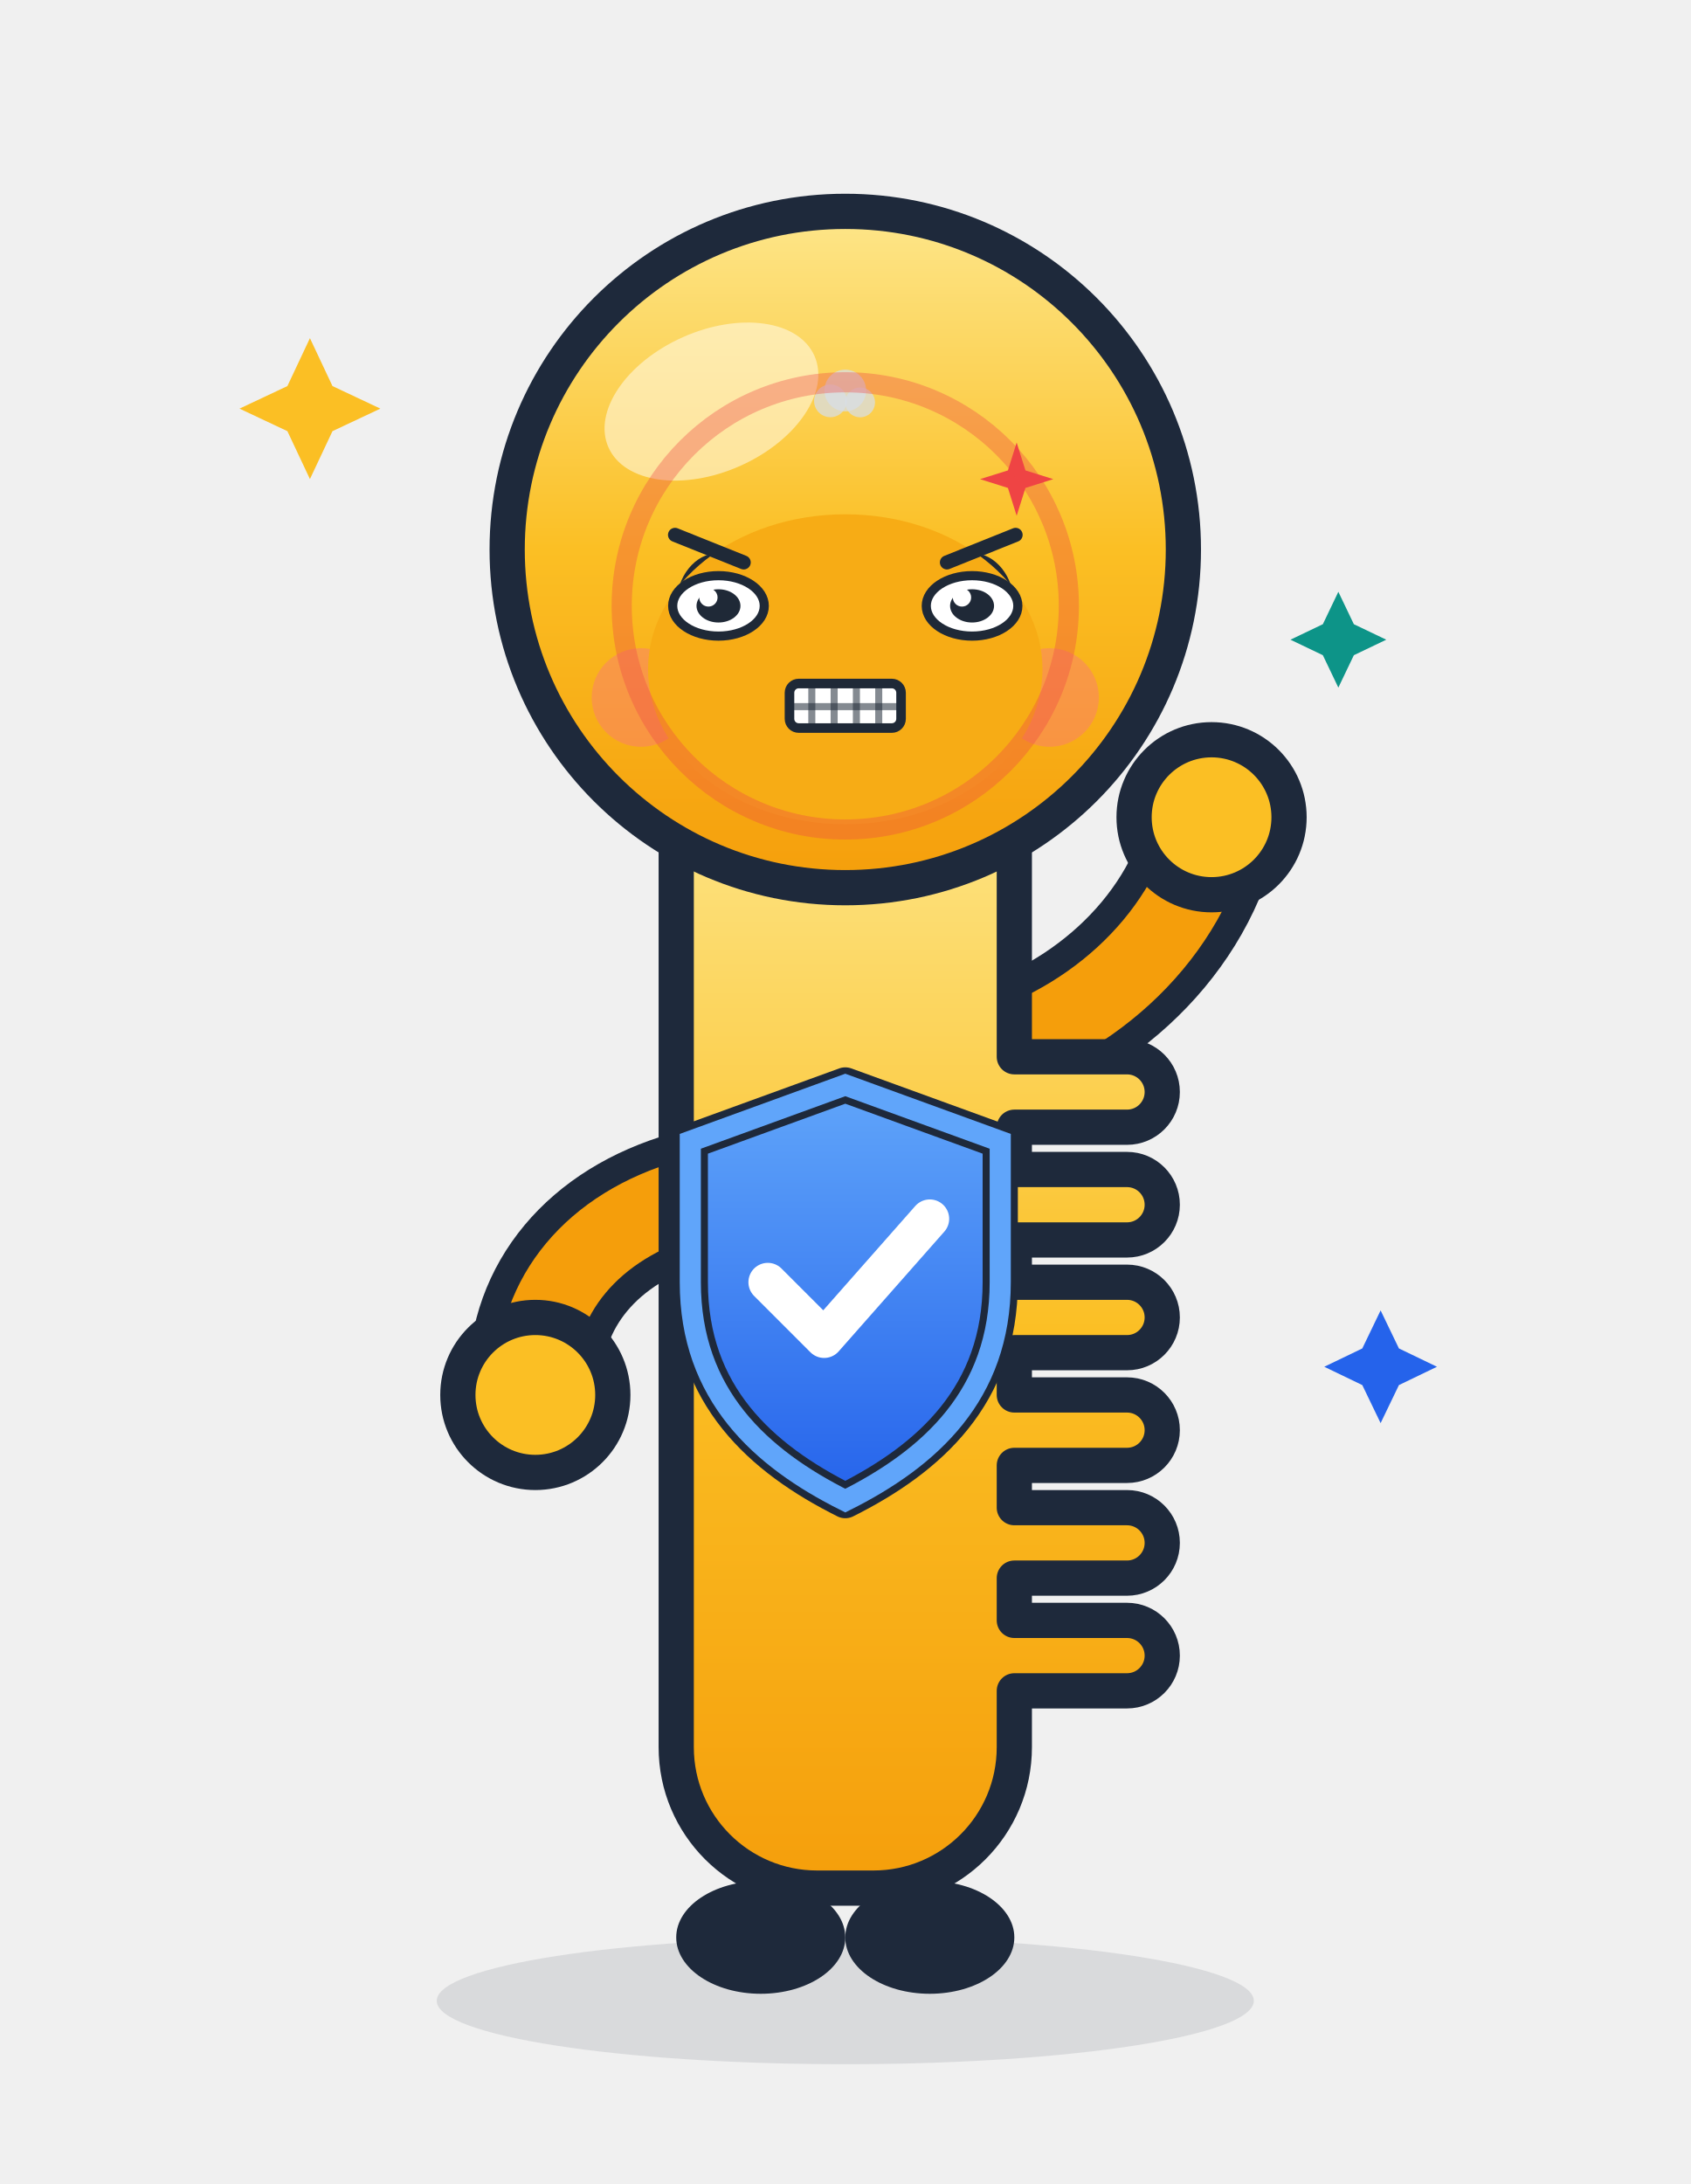
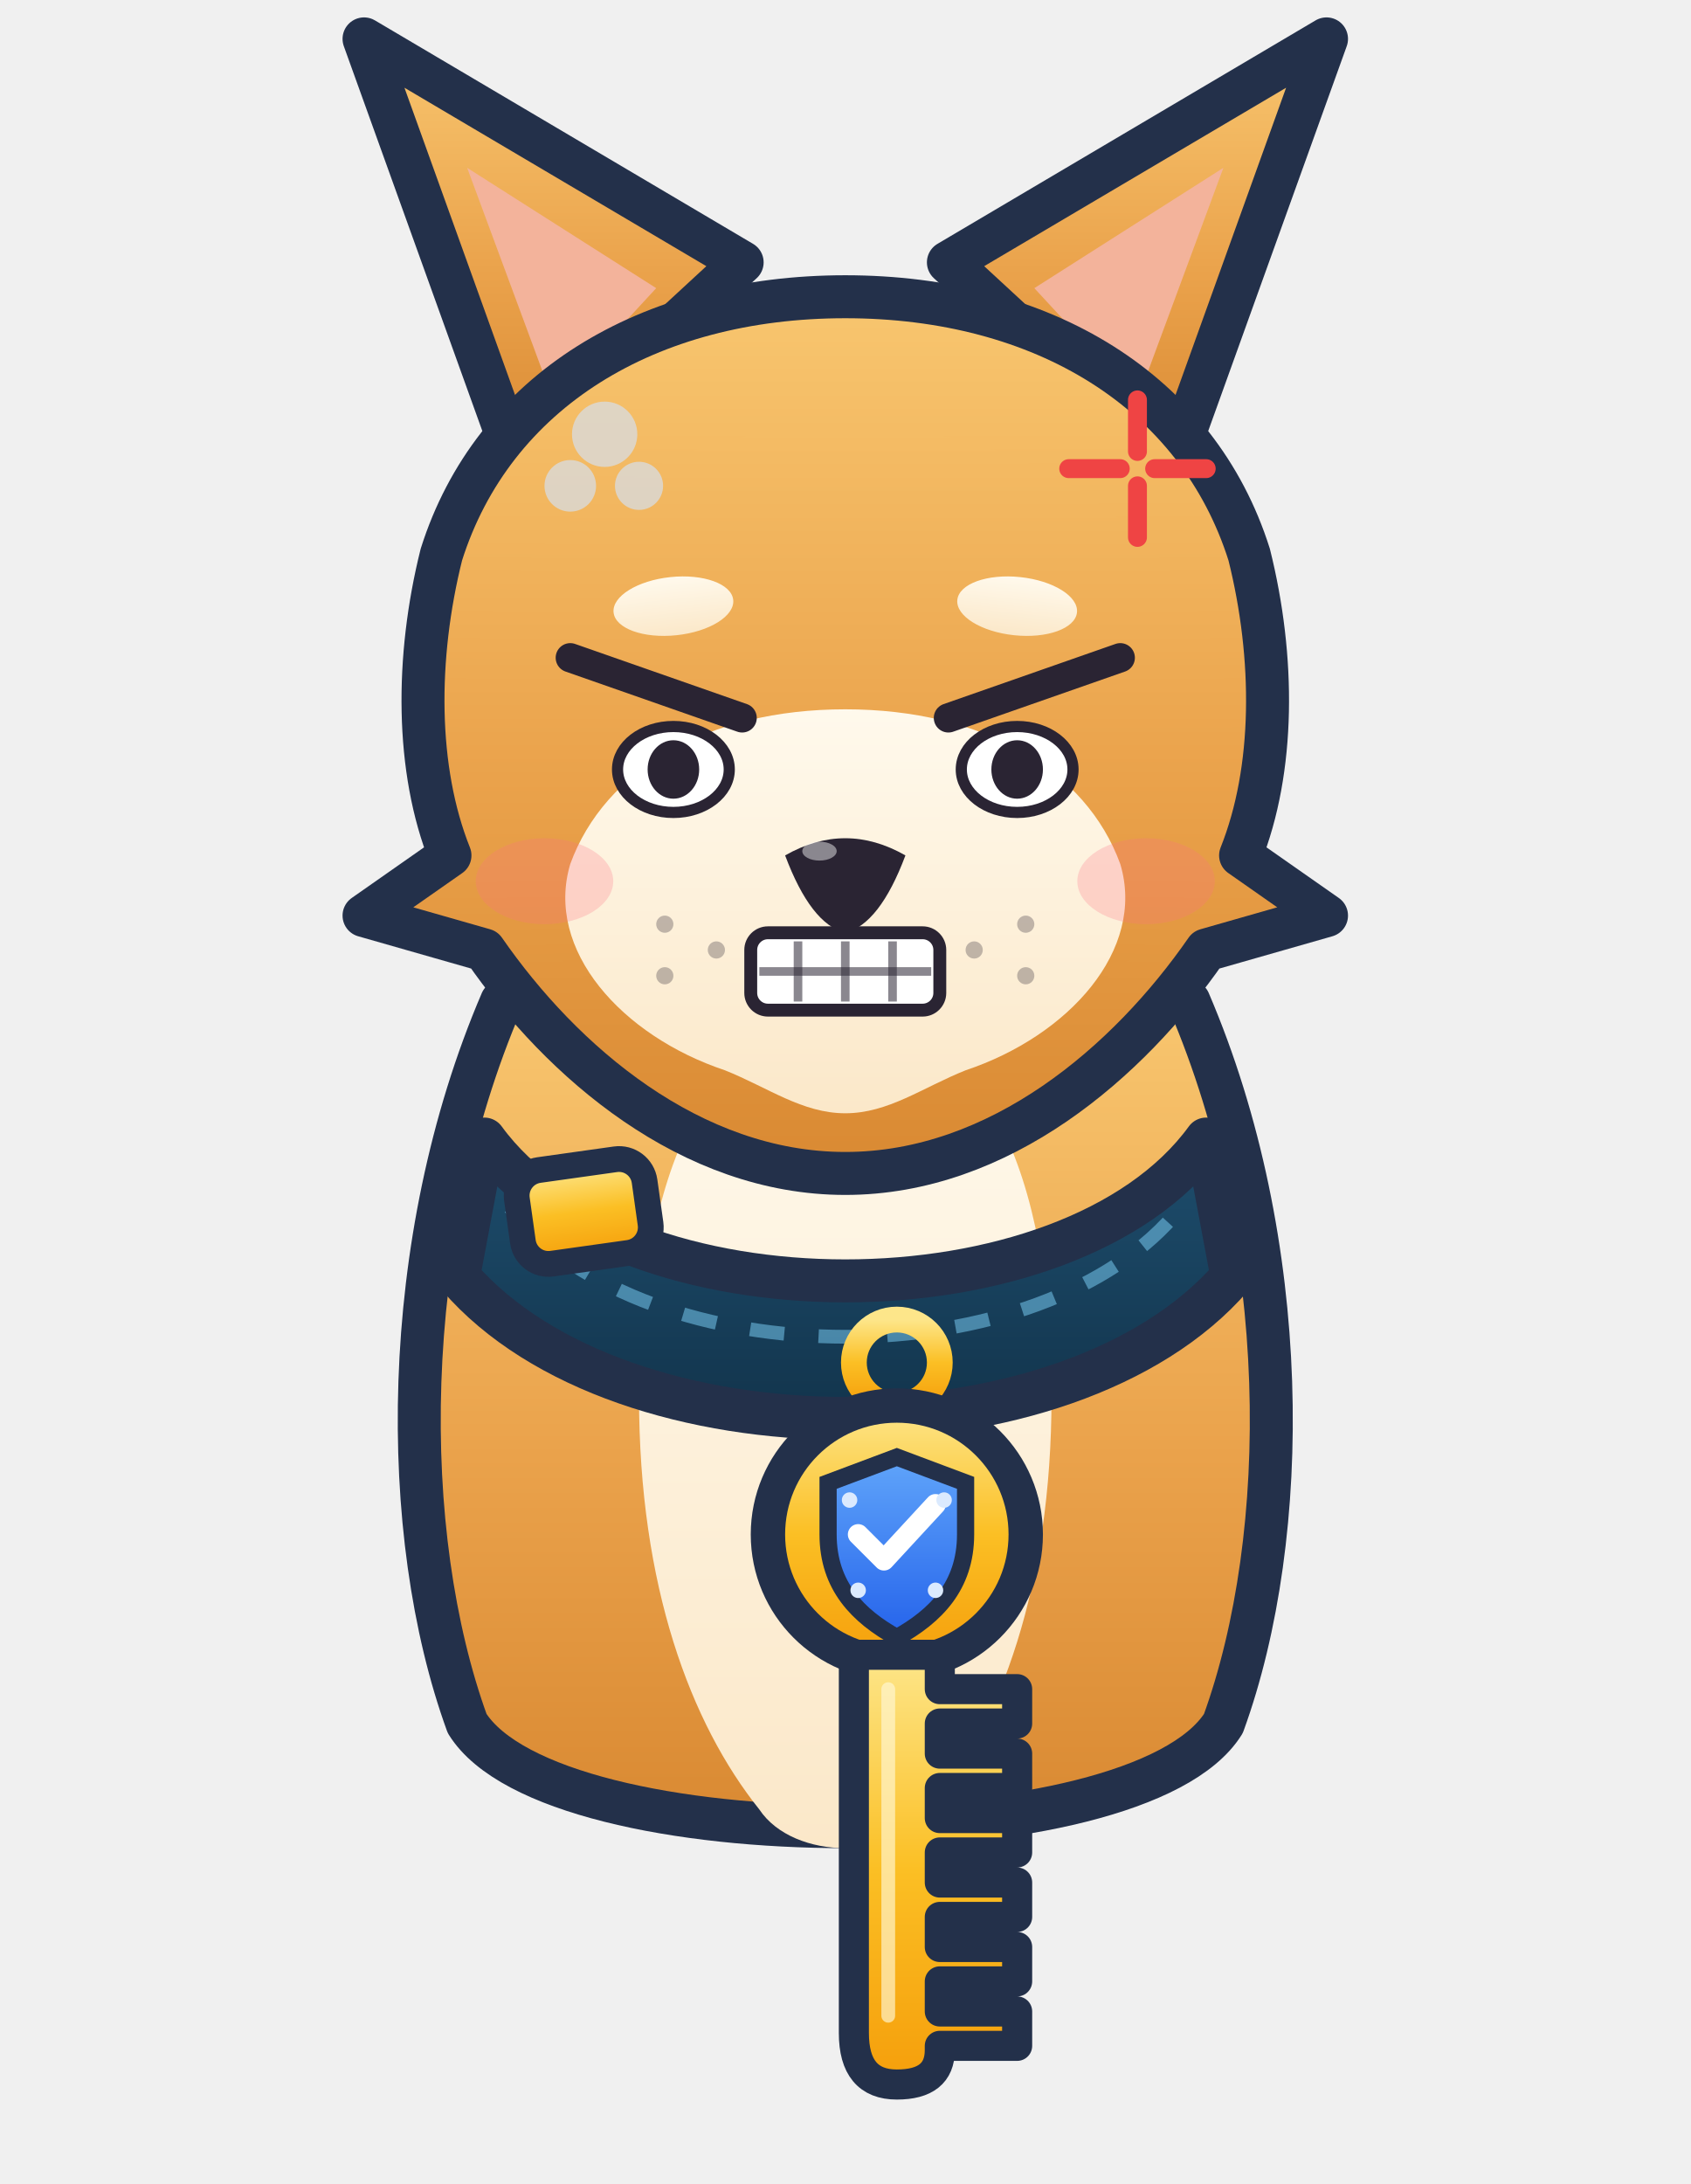
<svg xmlns="http://www.w3.org/2000/svg" viewBox="0 0 240 310" width="240" height="310" role="img" aria-label="钥匙小卫 Kee · 愤怒 Angry">
-   <style>
- .ex-motion { animation: ex-shake 0.24s ease-in-out infinite; transform-box: fill-box; transform-origin: 50% 50%; }
+   <style>.ex-motion { animation: ex-bob 3.2s ease-in-out infinite; transform-box: fill-box; transform-origin: 50% 50%; }
.ex-anim-tear { animation: ex-tear 1.8s ease-in infinite; transform-box: fill-box; transform-origin: center; }
.ex-anim-sweat { animation: ex-tear 1.5s ease-in infinite; transform-box: fill-box; transform-origin: center; }
.ex-anim-heart { animation: ex-heart 2.2s ease-out infinite; transform-box: fill-box; transform-origin: center; }
.ex-anim-spark { animation: ex-spark 1.9s ease-in-out infinite; transform-box: fill-box; transform-origin: center; }
.ex-anim-rain { animation: ex-rain 1.4s linear infinite; transform-box: fill-box; transform-origin: center; }
.ex-anim-confetti { animation: ex-confetti 2.4s linear infinite; transform-box: fill-box; transform-origin: center; }
.ex-anim-pulse { animation: ex-pulse 1.6s ease-in-out infinite; transform-box: fill-box; transform-origin: center; }
.ex-anim-knock { animation: ex-knock 0.55s ease-in-out infinite; transform-box: fill-box; transform-origin: center; }
.ex-anim-knockline { animation: ex-knockline 0.55s ease-out infinite; transform-box: fill-box; transform-origin: center; }
.ex-anim-palm { animation: ex-palm 0.9s ease-in-out infinite; transform-box: fill-box; transform-origin: center; }
.ex-anim-steam { animation: ex-steam 1.8s ease-out infinite; transform-box: fill-box; transform-origin: center; }
.ex-anim-shock { animation: ex-shock 0.5s ease-in-out infinite; transform-box: fill-box; transform-origin: center; }
.ex-anim-please { animation: ex-please 1.4s ease-in-out infinite; transform-box: fill-box; transform-origin: center; }
.ex-anim-drift { animation: ex-drift 4.5s ease-in-out infinite; transform-box: fill-box; transform-origin: center; }
- @keyframes ex-shake { 0%,100% { transform: translateX(0); } 20% { transform: translateX(-3.54px); } 40% { transform: translateX(3.54px); } 60% { transform: translateX(-2.29px); } 80% { transform: translateX(1.46px); } }
+ @keyframes ex-bob { 0%,100% { transform: translateY(0); } 50% { transform: translateY(-2.08px); } }
@keyframes ex-tear { 0% { transform: translateY(0); opacity: 0; } 18% { opacity: 1; } 100% { transform: translateY(8px); opacity: 0; } }
@keyframes ex-heart { 0% { transform: translateY(0) scale(.65); opacity: 0; } 20% { opacity: 1; } 100% { transform: translateY(-11.7px) scale(1.15); opacity: 0; } }
@keyframes ex-spark { 0%,100% { transform: scale(.6) rotate(0deg); opacity: .3; } 50% { transform: scale(1.15) rotate(25deg); opacity: 1; } }
@keyframes ex-rain { 0% { transform: translateY(0); opacity: 0; } 20% { opacity: 1; } 100% { transform: translateY(8px); opacity: 0; } }
@keyframes ex-confetti { 0% { transform: translateY(-4px) rotate(0deg); opacity: 1; } 100% { transform: translateY(14px) rotate(200deg); opacity: 0; } }
@keyframes ex-pulse { 0%,100% { transform: scale(1); opacity: .35; } 50% { transform: scale(1.18); opacity: .7; } }
@keyframes ex-knock { 0%,100% { transform: translateX(3px); } 35% { transform: translateX(0); } }
@keyframes ex-knockline { 0%,100% { transform: scaleX(.6); opacity: .35; } 35% { transform: scaleX(1); opacity: 1; } }
@keyframes ex-palm { 0%,100% { transform: translateY(0) rotate(0deg); } 50% { transform: translateY(-1px) rotate(-4deg); } }
@keyframes ex-steam { 0% { transform: translateY(0); opacity: .7; } 100% { transform: translateY(-7px); opacity: 0; } }
@keyframes ex-shock { 0%,100% { transform: scaleX(.7); opacity: .4; } 50% { transform: scaleX(1.25); opacity: 1; } }
@keyframes ex-please { 0%,100% { transform: translateY(0); } 50% { transform: translateY(-1.5px); } }
@keyframes ex-drift { 0%,100% { transform: translateY(0); } 50% { transform: translateY(-1.5px); } }
@media (prefers-reduced-motion: reduce) {
  .ex-motion, [class*="ex-anim-"] { animation: none !important; }
- }
- </style>
+ }</style>
  <g class="ex-motion ex-angry">
-     <g class="ex-base">
+     <g transform="translate(120 108) scale(1.22) translate(-120 -100)">
      <defs>
+         <linearGradient id="keeFur" x1="0" y1="0" x2="0" y2="1">
+           <stop offset="0" stop-color="#F8C66F" />
+           <stop offset=".55" stop-color="#EAA24B" />
+           <stop offset="1" stop-color="#D98932" />
+         </linearGradient>
+         <linearGradient id="keeFace" gradientUnits="userSpaceOnUse" x1="0" y1="46" x2="0" y2="148">
+           <stop offset="0" stop-color="#F8C66F" />
+           <stop offset=".55" stop-color="#EAA24B" />
+           <stop offset="1" stop-color="#D98932" />
+         </linearGradient>
+         <linearGradient id="keeCream" x1="0" y1="0" x2="0" y2="1">
+           <stop offset="0" stop-color="#FFF9EC" />
+           <stop offset="1" stop-color="#FBE8C9" />
+         </linearGradient>
        <linearGradient id="keeGold" x1="0" y1="0" x2="0" y2="1">
          <stop offset="0" stop-color="#FDE68A" />
          <stop offset=".5" stop-color="#FBBF24" />
          <stop offset="1" stop-color="#F59E0B" />
        </linearGradient>
        <linearGradient id="keeShield" x1="0" y1="0" x2="0" y2="1">
          <stop offset="0" stop-color="#60A5FA" />
          <stop offset="1" stop-color="#2563EB" />
        </linearGradient>
+         <linearGradient id="keeCollar" x1="0" y1="0" x2="0" y2="1">
+           <stop offset="0" stop-color="#1E4E6E" />
+           <stop offset="1" stop-color="#12344C" />
+         </linearGradient>
      </defs>
-       <ellipse cx="120" cy="284" rx="58" ry="9" fill="#0F172A" opacity=".10" />
-       <g>
-         <ellipse cx="108" cy="275" rx="12" ry="8" fill="#1E293B" />
-         <ellipse cx="132" cy="275" rx="12" ry="8" fill="#1E293B" />
+       <g class="ex-base">
+         <path d="M80 128 C68 156 68 190 76 212 C86 228 154 228 164 212 C172 190 172 156 160 128 Z" fill="url(#keeFur)" stroke="#23304A" stroke-width="5" stroke-linejoin="round" />
+         <path d="M120 130 C104 130 96 148 96 174 C96 196 102 212 110 222 C114 228 126 228 130 222 C138 212 144 196 144 174 C144 148 136 130 120 130 Z" fill="url(#keeCream)" />
+         <path d="M78 144 C94 166 146 166 162 144 L165 160 C146 182 94 182 75 160 Z" fill="url(#keeCollar)" stroke="#23304A" stroke-width="5" stroke-linejoin="round" />
+         <path d="M81 152 C97 172 143 172 159 152" fill="none" stroke="#7DD3FC" stroke-width="1.6" stroke-dasharray="4 4" opacity=".5" />
+         <rect x="82" y="147" width="15" height="11" rx="3" fill="url(#keeGold)" stroke="#23304A" stroke-width="3" transform="rotate(-8 89 152)" />
+         <circle cx="126" cy="170" r="5" fill="none" stroke="url(#keeGold)" stroke-width="3" />
        <g>
-           <path d="M138 150 C154 146 168 134 172 118" fill="none" stroke="#1E293B" stroke-width="19" stroke-linecap="round" />
-           <path d="M138 150 C154 146 168 134 172 118" fill="none" stroke="#F59E0B" stroke-width="11" stroke-linecap="round" />
-           <circle cx="172" cy="116" r="11" fill="#FBBF24" stroke="#1E293B" stroke-width="5" />
+           <circle cx="126" cy="190" r="15" fill="url(#keeGold)" stroke="#23304A" stroke-width="4" />
+           <path d="M126 181 L134 184 V190 C134 196 130.5 199.5 126 202 C121.5 199.5 118 196 118 190 V184 Z" fill="url(#keeShield)" stroke="#23304A" stroke-width="2" />
+           <path d="M121.5 190 L124.5 193 L130.5 186.5" fill="none" stroke="#FFFFFF" stroke-width="2.4" stroke-linecap="round" stroke-linejoin="round" />
+           <circle cx="120.5" cy="186" r=".9" fill="#DBEAFE" />
+           <circle cx="131.5" cy="186" r=".9" fill="#DBEAFE" />
+           <circle cx="121.5" cy="196.5" r=".9" fill="#DBEAFE" />
+           <circle cx="130.5" cy="196.5" r=".9" fill="#DBEAFE" />
+           <path d="M121 204 L121 248 Q121 254 126 254 Q131 254 131 250                  L131 249.5 L140 249.5 L140 245.5 L131 245.5                  L131 242 L140 242 L140 238 L131 238                  L131 234.5 L140 234.5 L140 230.5 L131 230.5                  L131 227 L140 227 L140 223 L131 223                  L131 219.5 L140 219.5 L140 215.5 L131 215.5                  L131 212 L140 212 L140 208 L131 208                  L131 204 Z" fill="url(#keeGold)" stroke="#23304A" stroke-width="3.5" stroke-linejoin="round" />
+           <path d="M125 208 V246" stroke="#FFF7D6" stroke-width="1.6" stroke-linecap="round" opacity=".65" />
        </g>
-         <path d="M98 170 C84 174 76 184 76 196" fill="none" stroke="#1E293B" stroke-width="19" stroke-linecap="round" />
-         <path d="M98 170 C84 174 76 184 76 196" fill="none" stroke="#F59E0B" stroke-width="11" stroke-linecap="round" />
-         <circle cx="76" cy="198" r="11" fill="#FBBF24" stroke="#1E293B" stroke-width="5" />
-         <path d="M96 110 H144 V150 h16 a5 5 0 0 1 0 10 h-16 V166 h16 a5 5 0 0 1 0 10 h-16 V182 h16 a5 5 0 0 1 0 10 h-16 V198 h16 a5 5 0 0 1 0 10 h-16 V214 h16 a5 5 0 0 1 0 10 h-16 V230 h16 a5 5 0 0 1 0 10 h-16 V248 a20 20 0 0 1 -20 20 H116 a20 20 0 0 1 -20 -20 Z" fill="url(#keeGold)" stroke="#1E293B" stroke-width="5" stroke-linejoin="round" />
-         <path d="M120 154 L142 162 V182 C142 198 132 207 120 213 C108 207 98 198 98 182 V162 Z" fill="url(#keeShield)" stroke="#1E293B" stroke-width="5" stroke-linejoin="round" />
-         <path d="M109 182 l8 8 l15 -17" fill="none" stroke="#FFFFFF" stroke-width="5.5" stroke-linecap="round" stroke-linejoin="round" />
-         <g transform="translate(120 182)">
-           <path d="M0 -28 L22 -20 V0 C22 16 12 25 0 31 C-12 25 -22 16 -22 0 V-20 Z" fill="none" stroke="#60A5FA" stroke-width="3">
-         
-         
-       </path>
+         <path d="M82 66 L64 16 L108 42 Z" fill="url(#keeFur)" stroke="#23304A" stroke-width="5" stroke-linejoin="round" />
+         <path d="M158 66 L176 16 L132 42 Z" fill="url(#keeFur)" stroke="#23304A" stroke-width="5" stroke-linejoin="round" />
+         <path d="M86 58 L76 31 L98 45 Z" fill="#F3B39B" />
+         <path d="M154 58 L164 31 L142 45 Z" fill="#F3B39B" />
+         <path d="M120 46 C97 46 79 57 73 76 C70 88 70 101 74 111 L64 118 L78 122 C87 135 102 148 120 148 C138 148 153 135 162 122 L176 118 L166 111 C170 101 170 88 167 76 C161 57 143 46 120 46 Z" fill="url(#keeFur)" stroke="#23304A" stroke-width="5" stroke-linejoin="round" />
+       </g>
+       <g class="ex-face">
+         <ellipse cx="120" cy="98" rx="45" ry="37" fill="url(#keeFace)" />
+         <path d="M120 94 C104 94 92 101 88 112 C85 122 94 132 106 136 C111 138 115 141 120 141 C125 141 129 138 134 136 C146 132 155 122 152 112 C148 101 136 94 120 94 Z" fill="url(#keeCream)" />
+         <ellipse cx="100" cy="82" rx="7" ry="3.4" fill="url(#keeCream)" transform="rotate(-6 100 82)" />
+         <ellipse cx="140" cy="82" rx="7" ry="3.4" fill="url(#keeCream)" transform="rotate(6 140 82)" />
+         <path d="M88 88 L108 95" fill="none" stroke="#2A2433" stroke-width="3.4" stroke-linecap="round" />
+         <path d="M152 88 L132 95" fill="none" stroke="#2A2433" stroke-width="3.4" stroke-linecap="round" />
+         <ellipse cx="100" cy="101" rx="6.5" ry="5" fill="#FFFFFF" stroke="#2A2433" stroke-width="1.3" />
+         <ellipse cx="100" cy="101" rx="3" ry="3.4" fill="#2A2433" />
+         <ellipse cx="140" cy="101" rx="6.5" ry="5" fill="#FFFFFF" stroke="#2A2433" stroke-width="1.3" />
+         <ellipse cx="140" cy="101" rx="3" ry="3.4" fill="#2A2433" />
+         <rect x="109" y="120" width="22" height="9" rx="2" fill="#FFFFFF" stroke="#2A2433" stroke-width="1.5" />
+         <path d="M114.5 121 V128 M120 121 V128 M125.5 121 V128" stroke="#2A2433" stroke-width="1" opacity=".55" />
+         <path d="M110 124.5 H130" stroke="#2A2433" stroke-width="1" opacity=".55" />
+         <path d="M113 111 Q120 107 127 111 Q124 119 120 120 Q116 119 113 111 Z" fill="#2A2433" />
+         <ellipse cx="117" cy="110.5" rx="2" ry="1.1" fill="#FFFFFF" opacity=".45" />
+         <g fill="#2A2433" opacity=".3">
+           <circle cx="99" cy="119" r="1" />
+           <circle cx="105" cy="122" r="1" />
+           <circle cx="99" cy="125" r="1" />
+           <circle cx="141" cy="119" r="1" />
+           <circle cx="135" cy="122" r="1" />
+           <circle cx="141" cy="125" r="1" />
        </g>
-         <circle cx="120" cy="78" r="48" fill="url(#keeGold)" stroke="#1E293B" stroke-width="5" />
-         <ellipse cx="101" cy="57" rx="16" ry="10" fill="#FFFBEB" opacity=".55" transform="rotate(-24 101 57)" />
-         <ellipse cx="102" cy="86" rx="6" ry="7.5" fill="#1F2937">
-       
-     </ellipse>
-         <ellipse cx="138" cy="86" rx="6" ry="7.5" fill="#1F2937">
-       
-     </ellipse>
-         <circle cx="104" cy="83" r="2.2" fill="#FFFFFF" />
-         <circle cx="140" cy="83" r="2.2" fill="#FFFFFF" />
-         <circle cx="91" cy="99" r="7" fill="#FB7185" opacity=".4" />
-         <circle cx="149" cy="99" r="7" fill="#FB7185" opacity=".4" />
-         <path d="M108 97 q12 14 24 0" fill="none" stroke="#1F2937" stroke-width="4.5" stroke-linecap="round" />
+         <ellipse cx="85" cy="114" rx="8" ry="5" fill="#FB7185" opacity=".25" />
+         <ellipse cx="155" cy="114" rx="8" ry="5" fill="#FB7185" opacity=".25" />
+         <g transform="translate(154 66)">
+           <path class="ex-anim-pulse" d="M0 -8 V-2 M0 2 V8 M-8 0 H-2 M2 0 H8" stroke="#EF4444" stroke-width="2.2" stroke-linecap="round" />
+         </g>
+         <g transform="translate(88 68)">
+           <circle class="ex-anim-steam" style="animation-delay:0s" r="3" fill="#D7DEE8" opacity=".72" />
+         </g>
+         <g transform="translate(92 62)">
+           <circle class="ex-anim-steam" style="animation-delay:.28s" r="3.8" fill="#D7DEE8" opacity=".72" />
+         </g>
+         <g transform="translate(96 68)">
+           <circle class="ex-anim-steam" style="animation-delay:.56s" r="2.8" fill="#D7DEE8" opacity=".72" />
+         </g>
      </g>
-       <path d="M44 48 l3.2 6.8 6.8 3.2 -6.8 3.2 -3.2 6.8 -3.2 -6.8 -6.8 -3.2 6.8 -3.2 z" fill="#FBBF24">
-     
-   </path>
-       <path d="M196 186 l2.6 5.4 5.4 2.6 -5.4 2.6 -2.6 5.4 -2.6 -5.4 -5.4 -2.6 5.4 -2.6 z" fill="#2563EB">
-     
-   </path>
-       <path d="M190 84 l2.2 4.6 4.6 2.2 -4.6 2.2 -2.2 4.6 -2.2 -4.6 -4.6 -2.2 4.6 -2.2 z" fill="#0D9488">
-     
-   </path>
-     </g>
-     <g class="ex-face">
-       <ellipse cx="120" cy="95" rx="28" ry="22" fill="#F7AC15" />
-       <path d="M 95.83,75.92 L 105.58,79.83" stroke="#1F2937" stroke-width="2" stroke-linecap="round" />
-       <path d="M 144.18,75.92 L 134.43,79.83" stroke="#1F2937" stroke-width="2" stroke-linecap="round" />
-       <ellipse cx="102" cy="86" rx="6.5" ry="4.29" fill="#FFFFFF" stroke="#1F2937" stroke-width="1.3" />
-       <ellipse cx="102" cy="86" rx="3.12" ry="2.36" fill="#1F2937" />
-       <circle cx="100.57" cy="84.8" r="1.3" fill="#FFFFFF" />
-       <ellipse cx="138" cy="86" rx="6.5" ry="4.29" fill="#FFFFFF" stroke="#1F2937" stroke-width="1.3" />
-       <ellipse cx="138" cy="86" rx="3.12" ry="2.36" fill="#1F2937" />
-       <circle cx="136.57" cy="84.8" r="1.3" fill="#FFFFFF" />
-       <rect x="112.08" y="97.02" width="15.84" height="6.32" rx="1.31" fill="#FFFFFF" stroke="#1F2937" stroke-width="1.36" />
-       <path d="M 115.25,97.02 L 115.25,103.34" stroke="#1F2937" stroke-width="1" opacity=".55" />
-       <path d="M 118.42,97.02 L 118.42,103.34" stroke="#1F2937" stroke-width="1" opacity=".55" />
-       <path d="M 121.58,97.02 L 121.58,103.34" stroke="#1F2937" stroke-width="1" opacity=".55" />
-       <path d="M 124.75,97.02 L 124.75,103.34" stroke="#1F2937" stroke-width="1" opacity=".55" />
-       <path d="M 112.08,100.3 L 127.92,100.3" stroke="#1F2937" stroke-width="1" opacity=".55" />
-       <g class="ex-anim-pulse">
-         <path d="M 144.33,62.81 L 145.58,66.77 L 149.53,68.01 L 145.58,69.26 L 144.33,73.21 L 143.09,69.26 L 139.13,68.01 L 143.09,66.77 Z" fill="#EF4444" />
-       </g>
-       <g transform="translate(117.89 56.9)">
-         <circle class="ex-anim-steam" style="animation-delay:0.0s" r="2.32" fill="#D7DEE8" opacity=".72" />
-       </g>
-       <g transform="translate(120 55.43)">
-         <circle class="ex-anim-steam" style="animation-delay:0.28s" r="2.96" fill="#D7DEE8" opacity=".72" />
-       </g>
-       <g transform="translate(122.11 57.12)">
-         <circle class="ex-anim-steam" style="animation-delay:0.56s" r="2.11" fill="#D7DEE8" opacity=".72" />
-       </g>
-       <circle class="ex-anim-pulse" cx="120" cy="86" r="31.74" fill="none" stroke="#EF4444" stroke-width="2.86" opacity=".35" />
    </g>
  </g>
</svg>
